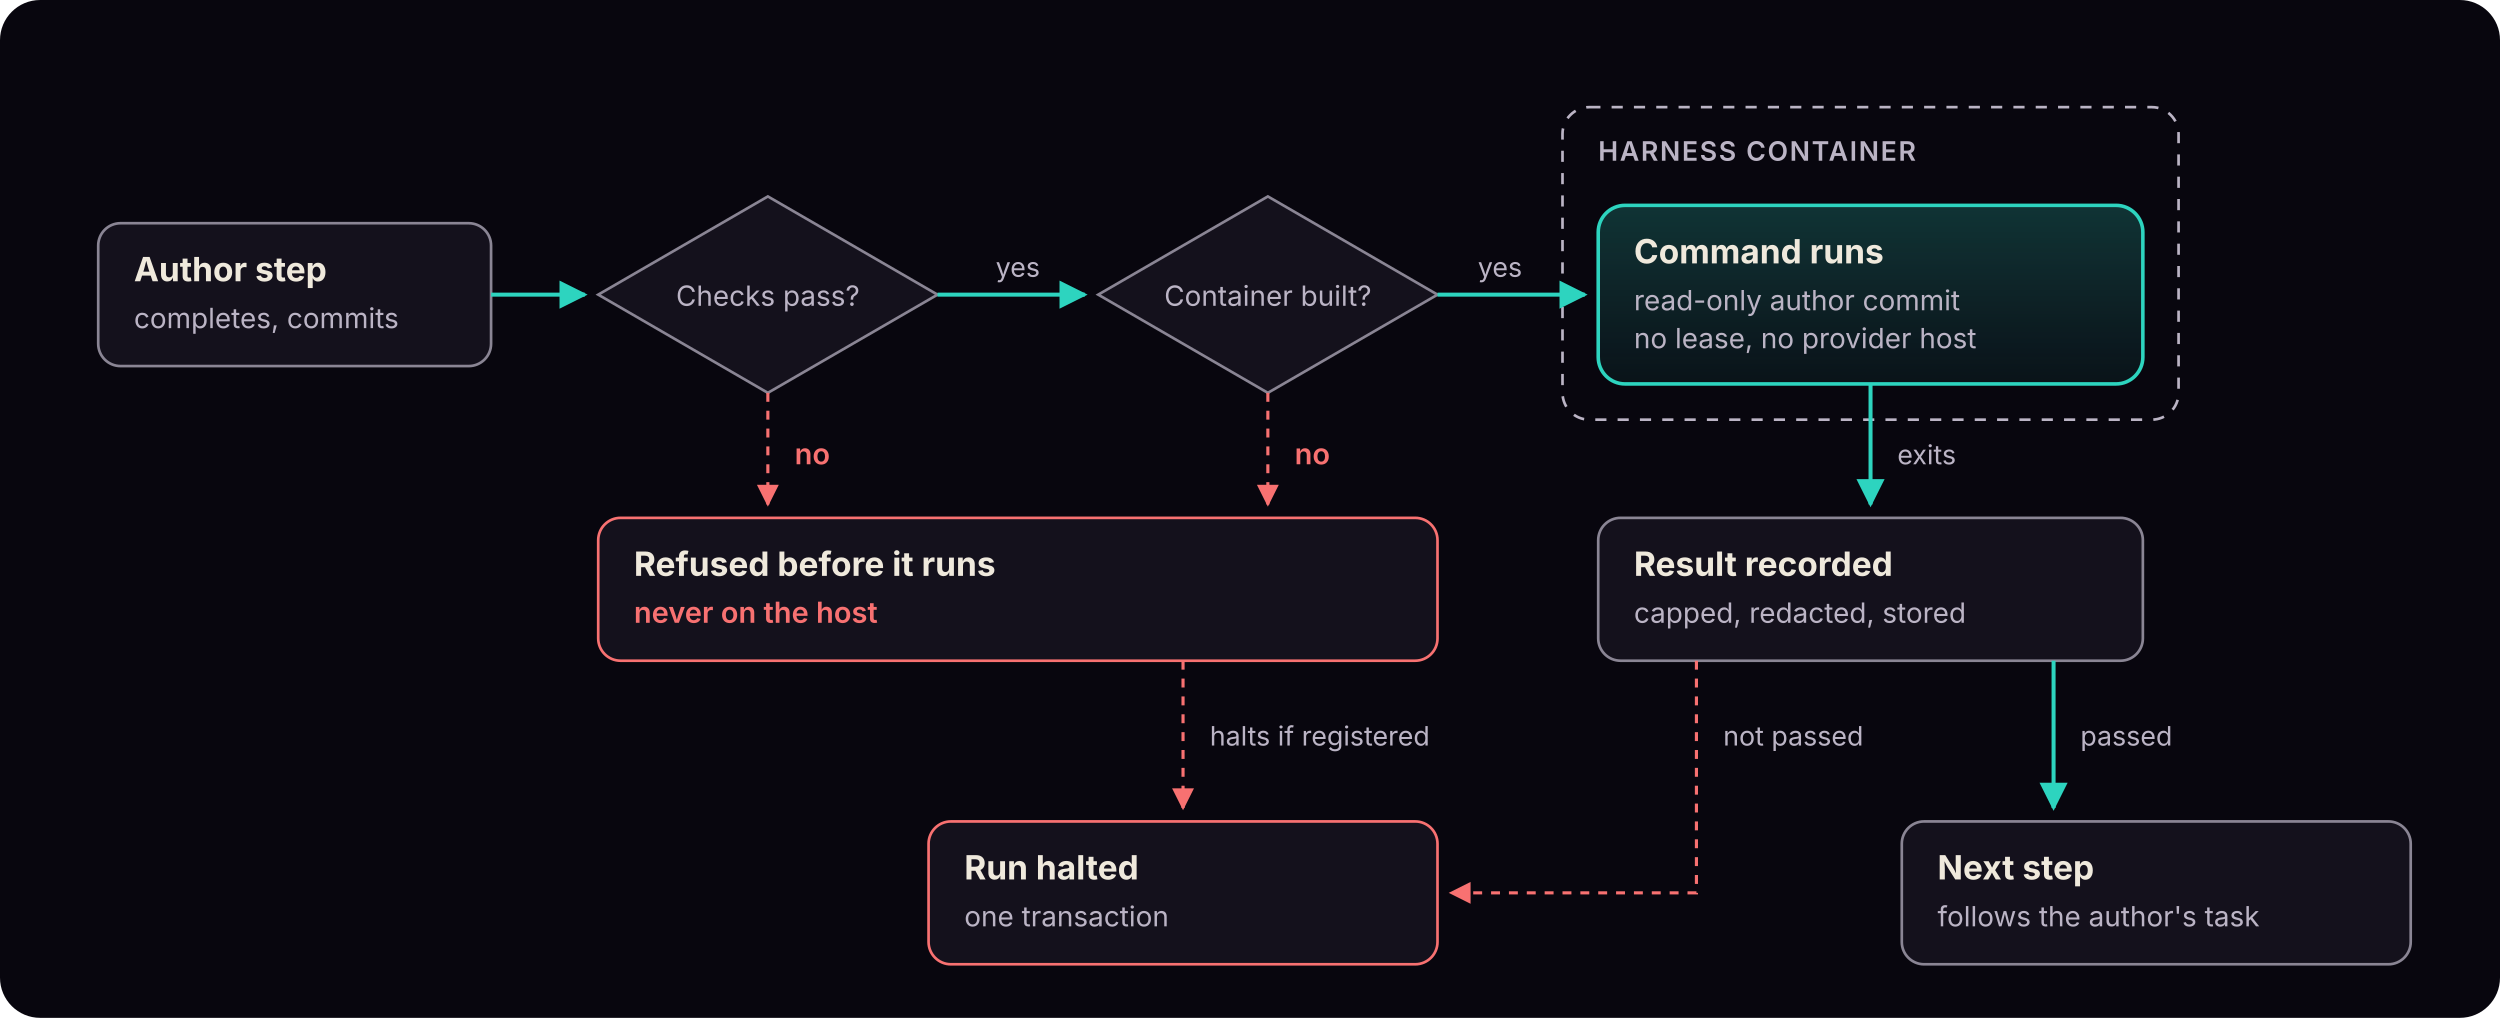
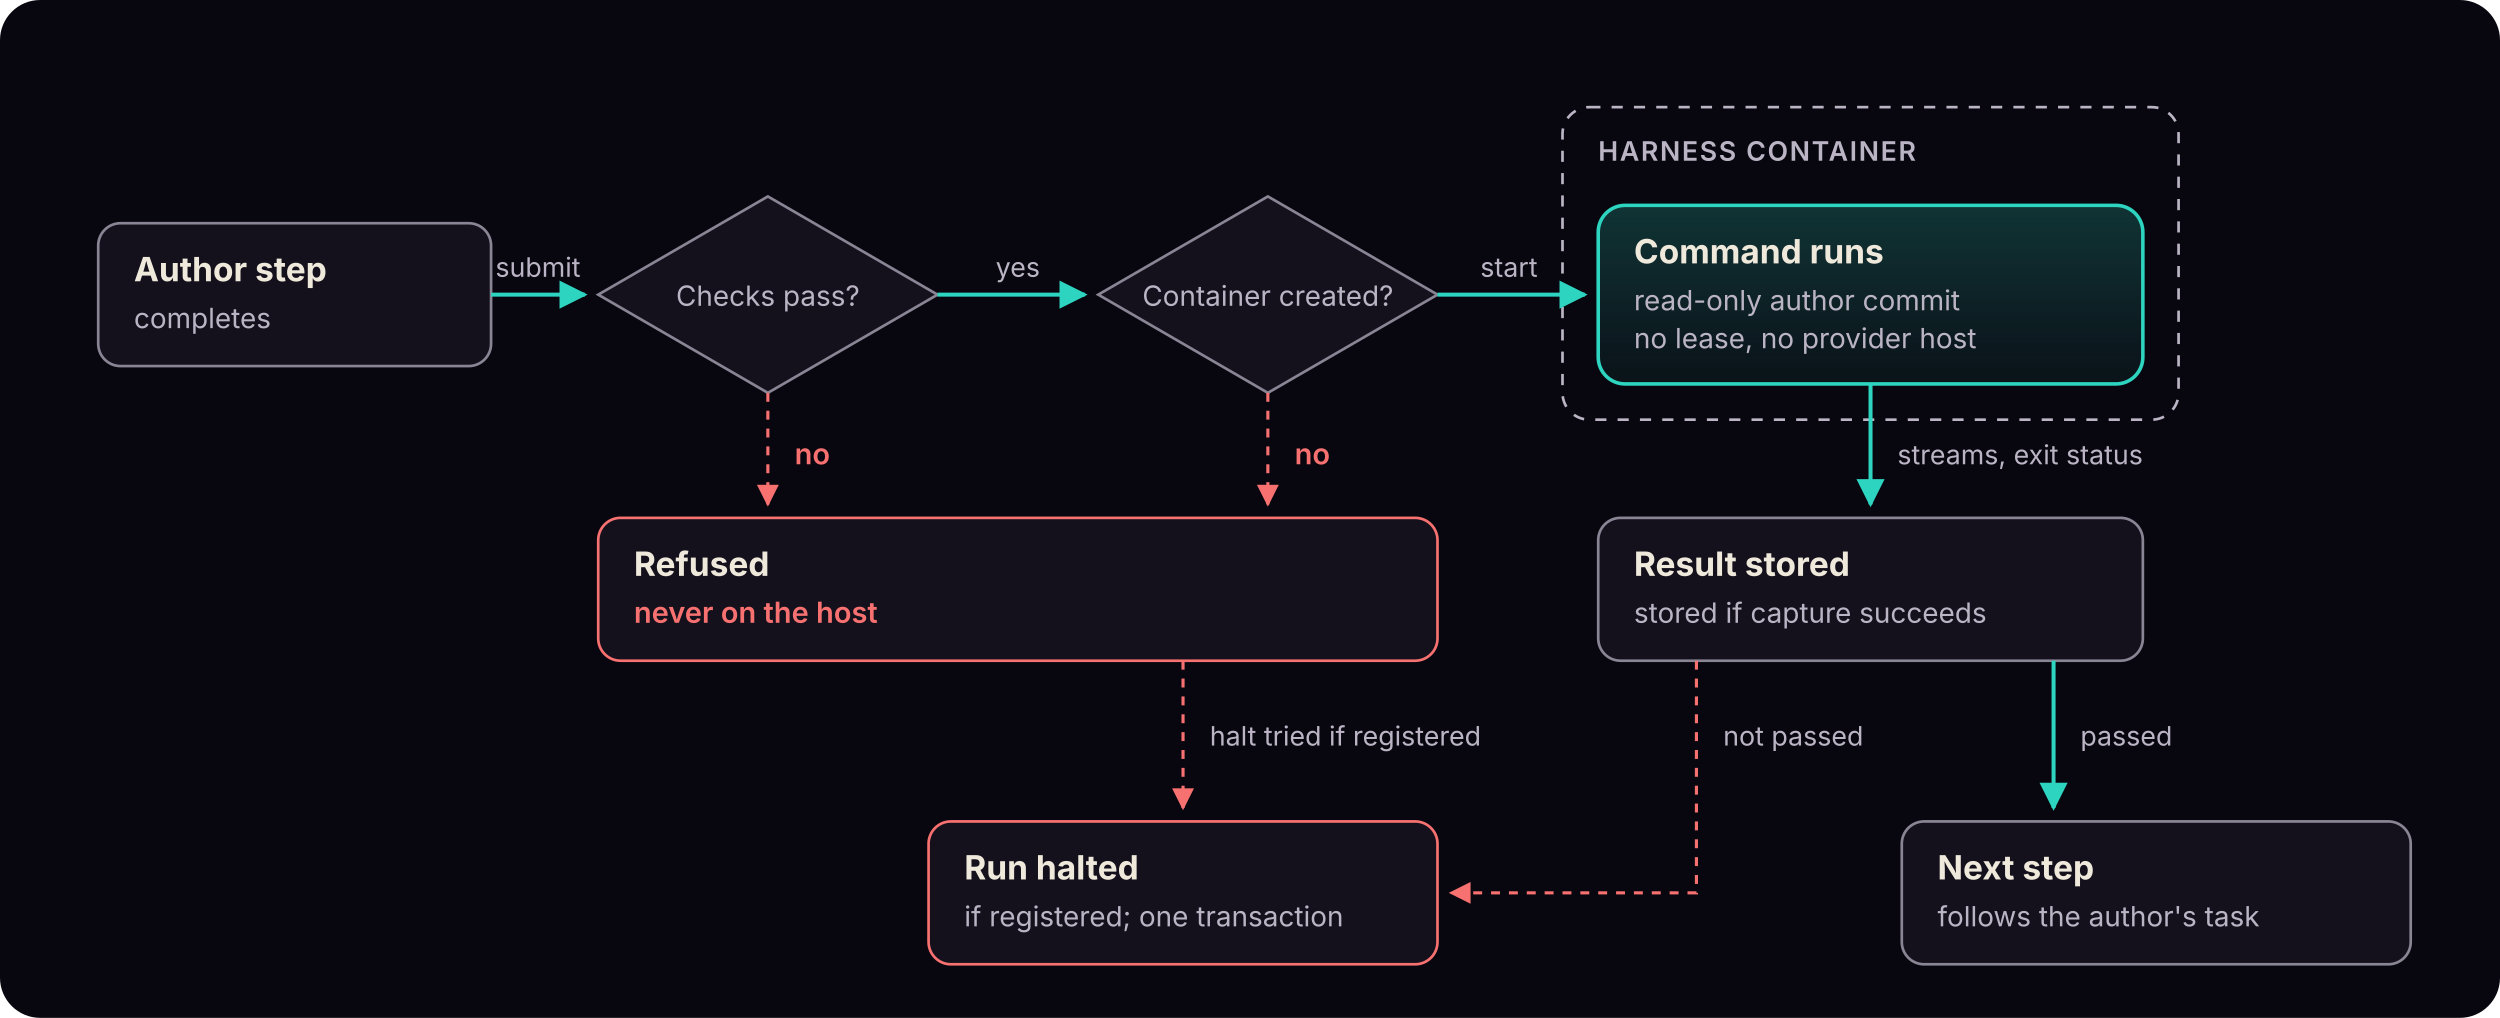
<svg xmlns="http://www.w3.org/2000/svg" viewBox="0 0 1120 456" role="img" aria-labelledby="t d" data-diagram="flow" font-family="system-ui, -apple-system, BlinkMacSystemFont, 'Segoe UI', sans-serif">
  <defs>
    <marker id="a" viewBox="0 0 10 10" refX="9" refY="5" markerWidth="7" markerHeight="7" orient="auto-start-reverse">
      <path d="M0 0 10 5 0 10z" fill="#2dd4bf" />
    </marker>
    <marker id="m" viewBox="0 0 10 10" refX="9" refY="5" markerWidth="7" markerHeight="7" orient="auto-start-reverse">
      <path d="M0 0 10 5 0 10z" fill="#8a8594" />
    </marker>
    <marker id="x" viewBox="0 0 10 10" refX="9" refY="5" markerWidth="7" markerHeight="7" orient="auto-start-reverse">
      <path d="M0 0 10 5 0 10z" fill="#f87171" />
    </marker>
    <linearGradient id="glow" x1="0" y1="0" x2="0" y2="1">
      <stop offset="0" stop-color="#2dd4bf" stop-opacity=".22" />
      <stop offset="1" stop-color="#2dd4bf" stop-opacity=".06" />
    </linearGradient>
    <style>
      .box{fill:#14111c;stroke:#8a8594;stroke-width:1.2}
      .key{fill:url(#glow);stroke:#2dd4bf;stroke-width:1.6}
      .bad{fill:#14111c;stroke:#f87171;stroke-width:1.2}
      .frame{fill:none;stroke:#bbb4c5;stroke-dasharray:5 5;stroke-width:1.2}
      .h{fill:#efe9dc;font-size:15px;font-weight:650}
      .s{fill:#bbb4c5;font-size:12.5px}
      .idt{fill:#bbb4c5;font-size:12px;font-weight:600;letter-spacing:.06em}
      .lbl{fill:#bbb4c5;font-size:12px}
      .no{fill:#f87171;font-size:13px;font-weight:600}
      .f{stroke:#2dd4bf;stroke-width:1.8;fill:none}
      .deny{stroke:#f87171;stroke-width:1.4;fill:none;stroke-dasharray:4 4}
    </style>
  </defs>
  <rect width="1120" height="456" rx="18" fill="#08060e" />
  <rect class="box" x="44" y="100" width="176" height="64" rx="10" />
  <text class="h" x="60" y="126">Author step</text>
-   <text class="s" x="60" y="147">completes, commits</text>
+   <text class="s" x="60" y="147">completes</text>
  <polygon class="box" points="268,132 344,88 420,132 344,176" />
  <text class="s" x="344" y="137" text-anchor="middle">Checks pass?</text>
  <polygon class="box" points="492,132 568,88 644,132 568,176" />
-   <text class="s" x="568" y="137" text-anchor="middle">Container built?</text>
+   <text class="s" x="568" y="137" text-anchor="middle">Container created?</text>
  <rect class="frame" x="700" y="48" width="276" height="140" rx="12" />
  <text class="idt" x="716" y="72">HARNESS CONTAINER</text>
  <rect class="key" x="716" y="92" width="244" height="80" rx="12" />
  <text class="h" x="732" y="118">Command runs</text>
  <text class="s" x="732" y="139">read-only author commit</text>
  <text class="s" x="732" y="156">no lease, no provider host</text>
  <rect class="bad" x="268" y="232" width="376" height="64" rx="10" />
-   <text class="h" x="284" y="258">Refused before it runs</text>
+   <text class="h" x="284" y="258">Refused</text>
  <text class="no" x="284" y="279">never on the host</text>
  <rect class="box" x="716" y="232" width="244" height="64" rx="10" />
-   <text class="h" x="732" y="258">Result recorded</text>
-   <text class="s" x="732" y="279">capped, redacted, stored</text>
+   <text class="h" x="732" y="258">Result stored</text>
+   <text class="s" x="732" y="279">stored if capture succeeds</text>
  <rect class="bad" x="416" y="368" width="228" height="64" rx="10" />
  <text class="h" x="432" y="394">Run halted</text>
-   <text class="s" x="432" y="415">one transaction</text>
+   <text class="s" x="432" y="415">if registered; one transaction</text>
  <rect class="box" x="852" y="368" width="228" height="64" rx="10" />
  <text class="h" x="868" y="394">Next step</text>
  <text class="s" x="868" y="415">follows the author's task</text>
  <path class="f" d="M220 132H262" marker-end="url(#a)" />
+   <text class="lbl" x="241" y="124" text-anchor="middle">submit</text>
  <path class="f" d="M420 132H486" marker-end="url(#a)" />
  <text class="lbl" x="456" y="124" text-anchor="middle">yes</text>
  <path class="f" d="M644 132H710" marker-end="url(#a)" />
-   <text class="lbl" x="672" y="124" text-anchor="middle">yes</text>
+   <text class="lbl" x="676" y="124" text-anchor="middle">start</text>
  <path class="deny" d="M344 176V226" marker-end="url(#x)" />
  <text class="no" x="356" y="208">no</text>
  <path class="deny" d="M568 176V226" marker-end="url(#x)" />
  <text class="no" x="580" y="208">no</text>
  <path class="deny" d="M530 296V362" marker-end="url(#x)" />
-   <text class="lbl" x="542" y="334">halts if registered</text>
+   <text class="lbl" x="542" y="334">halt tried if registered</text>
  <path class="f" d="M838 172V226" marker-end="url(#a)" />
-   <text class="lbl" x="850" y="208">exits</text>
+   <text class="lbl" x="850" y="208">streams, exit status</text>
  <path class="f" d="M920 296V362" marker-end="url(#a)" />
  <text class="lbl" x="932" y="334">passed</text>
  <path class="deny" d="M760 296V400H650" marker-end="url(#x)" />
  <text class="lbl" x="772" y="334">not passed</text>
</svg>
